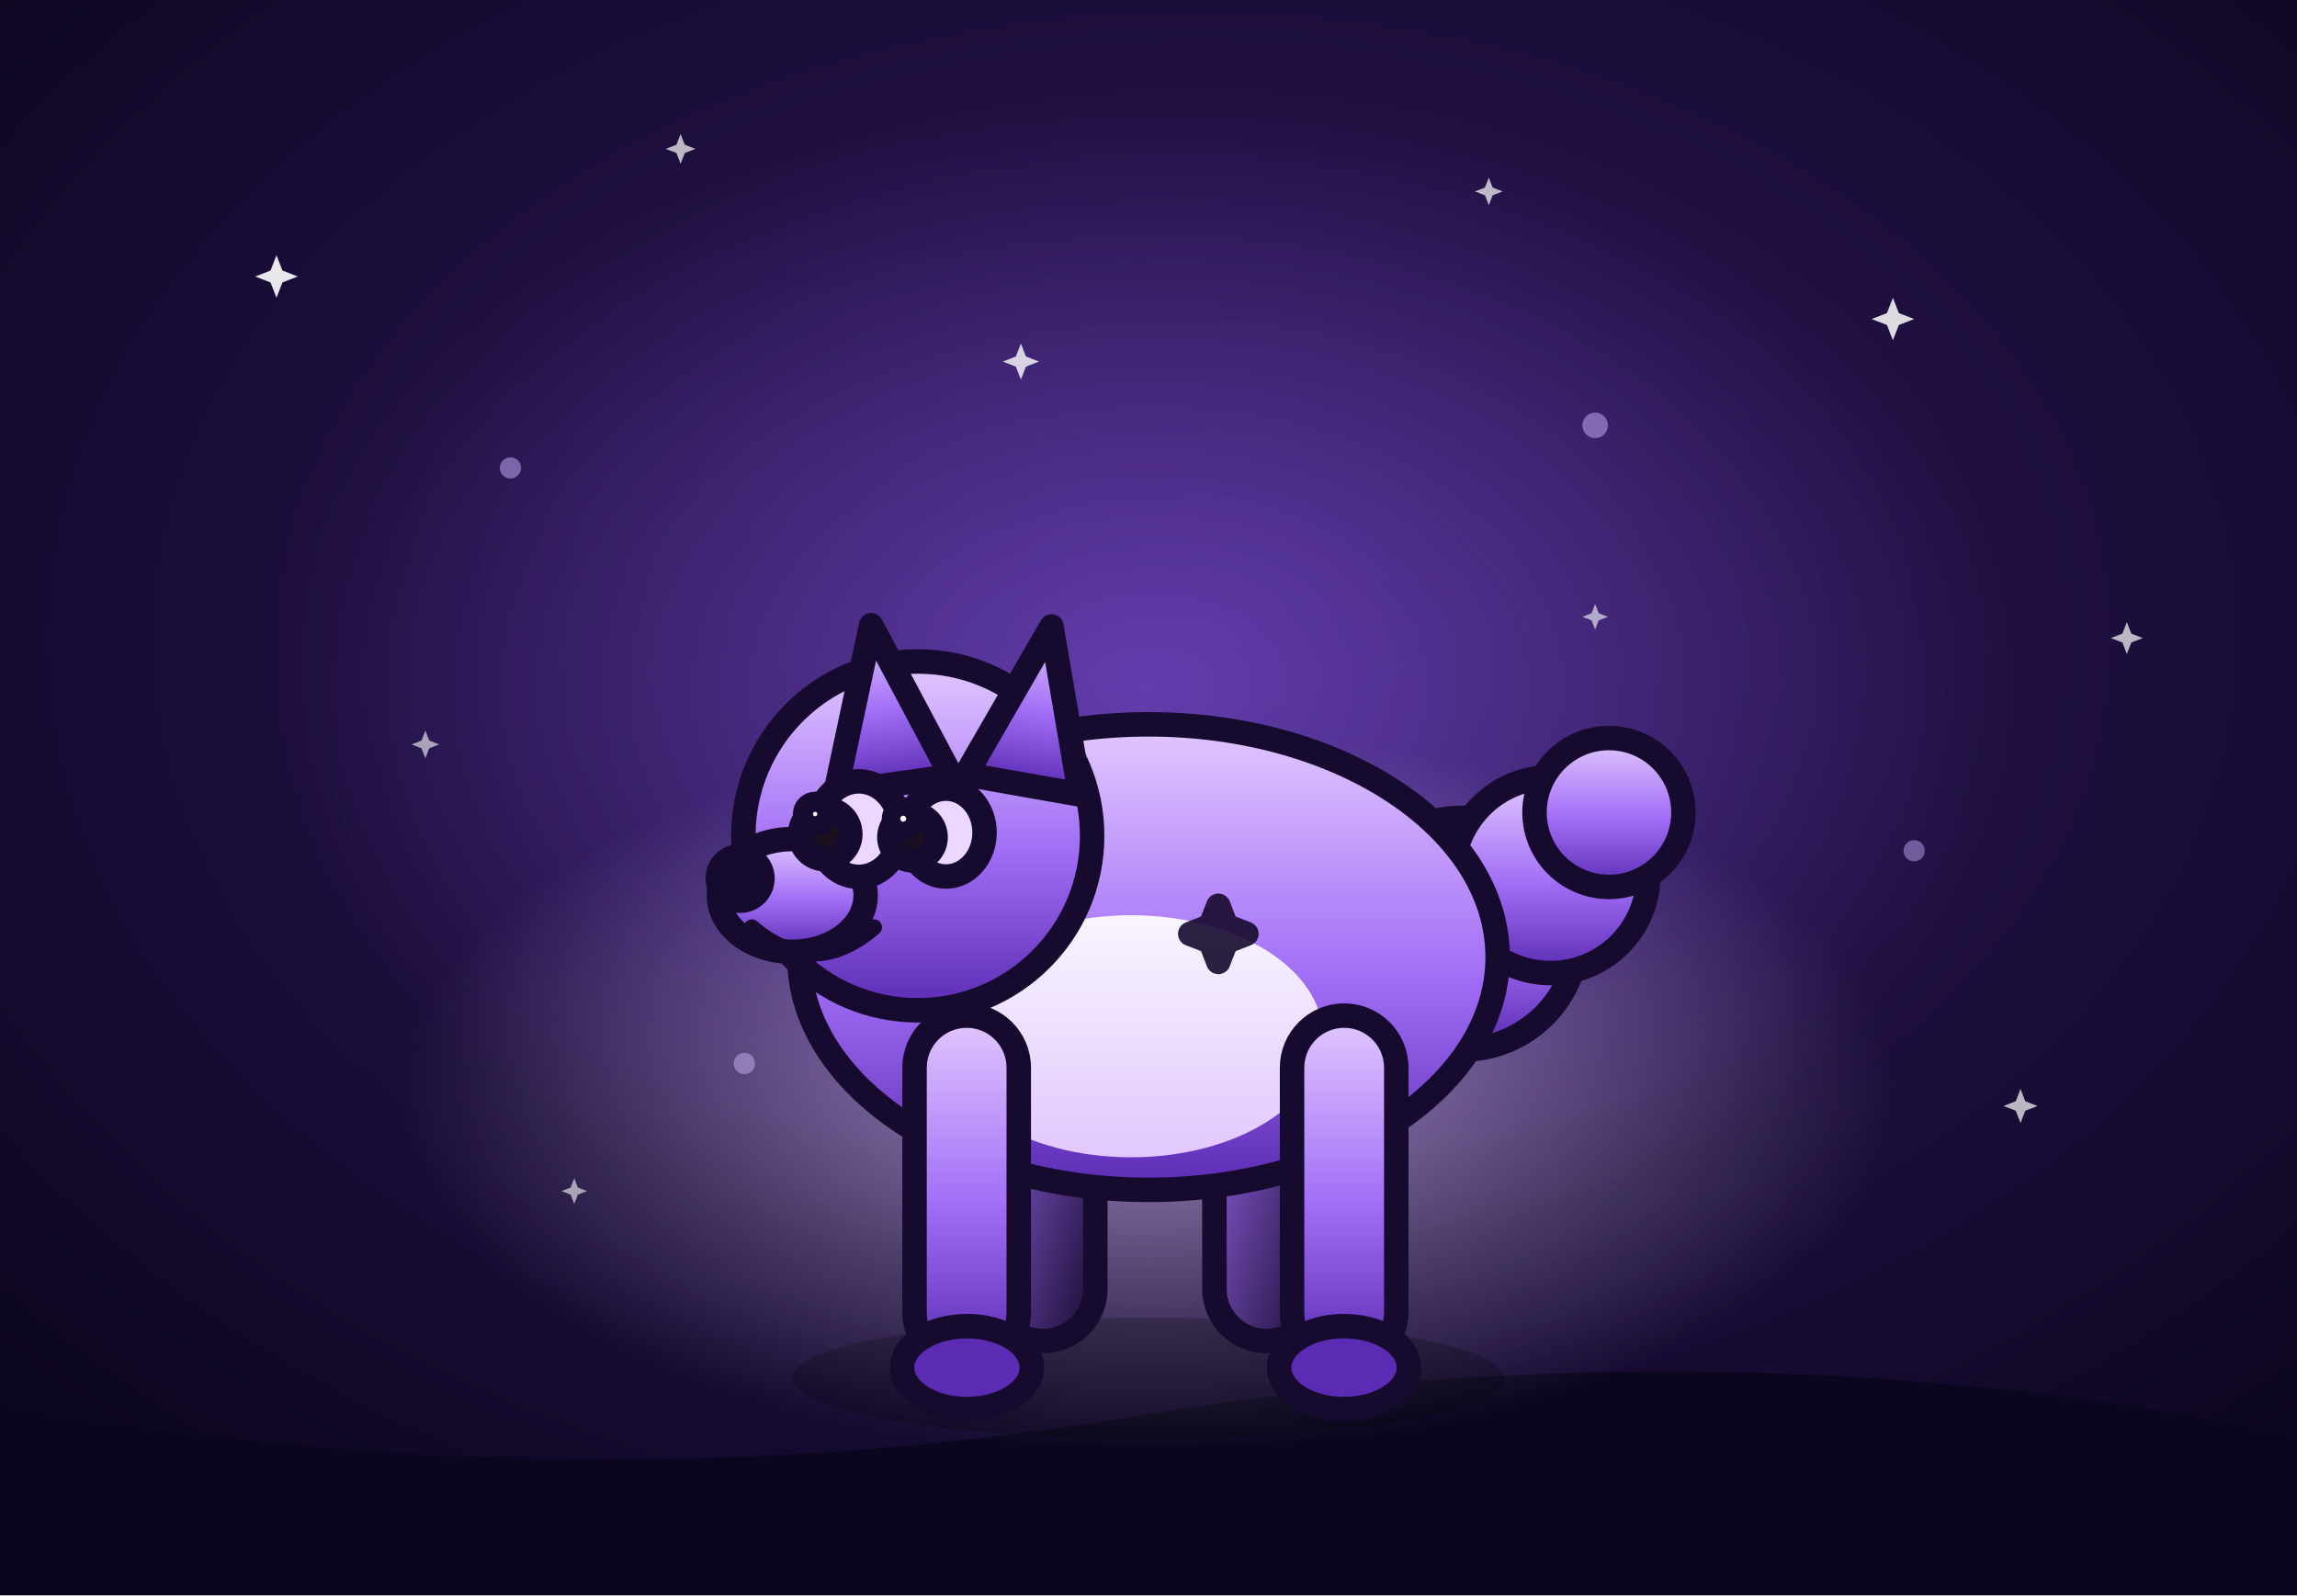
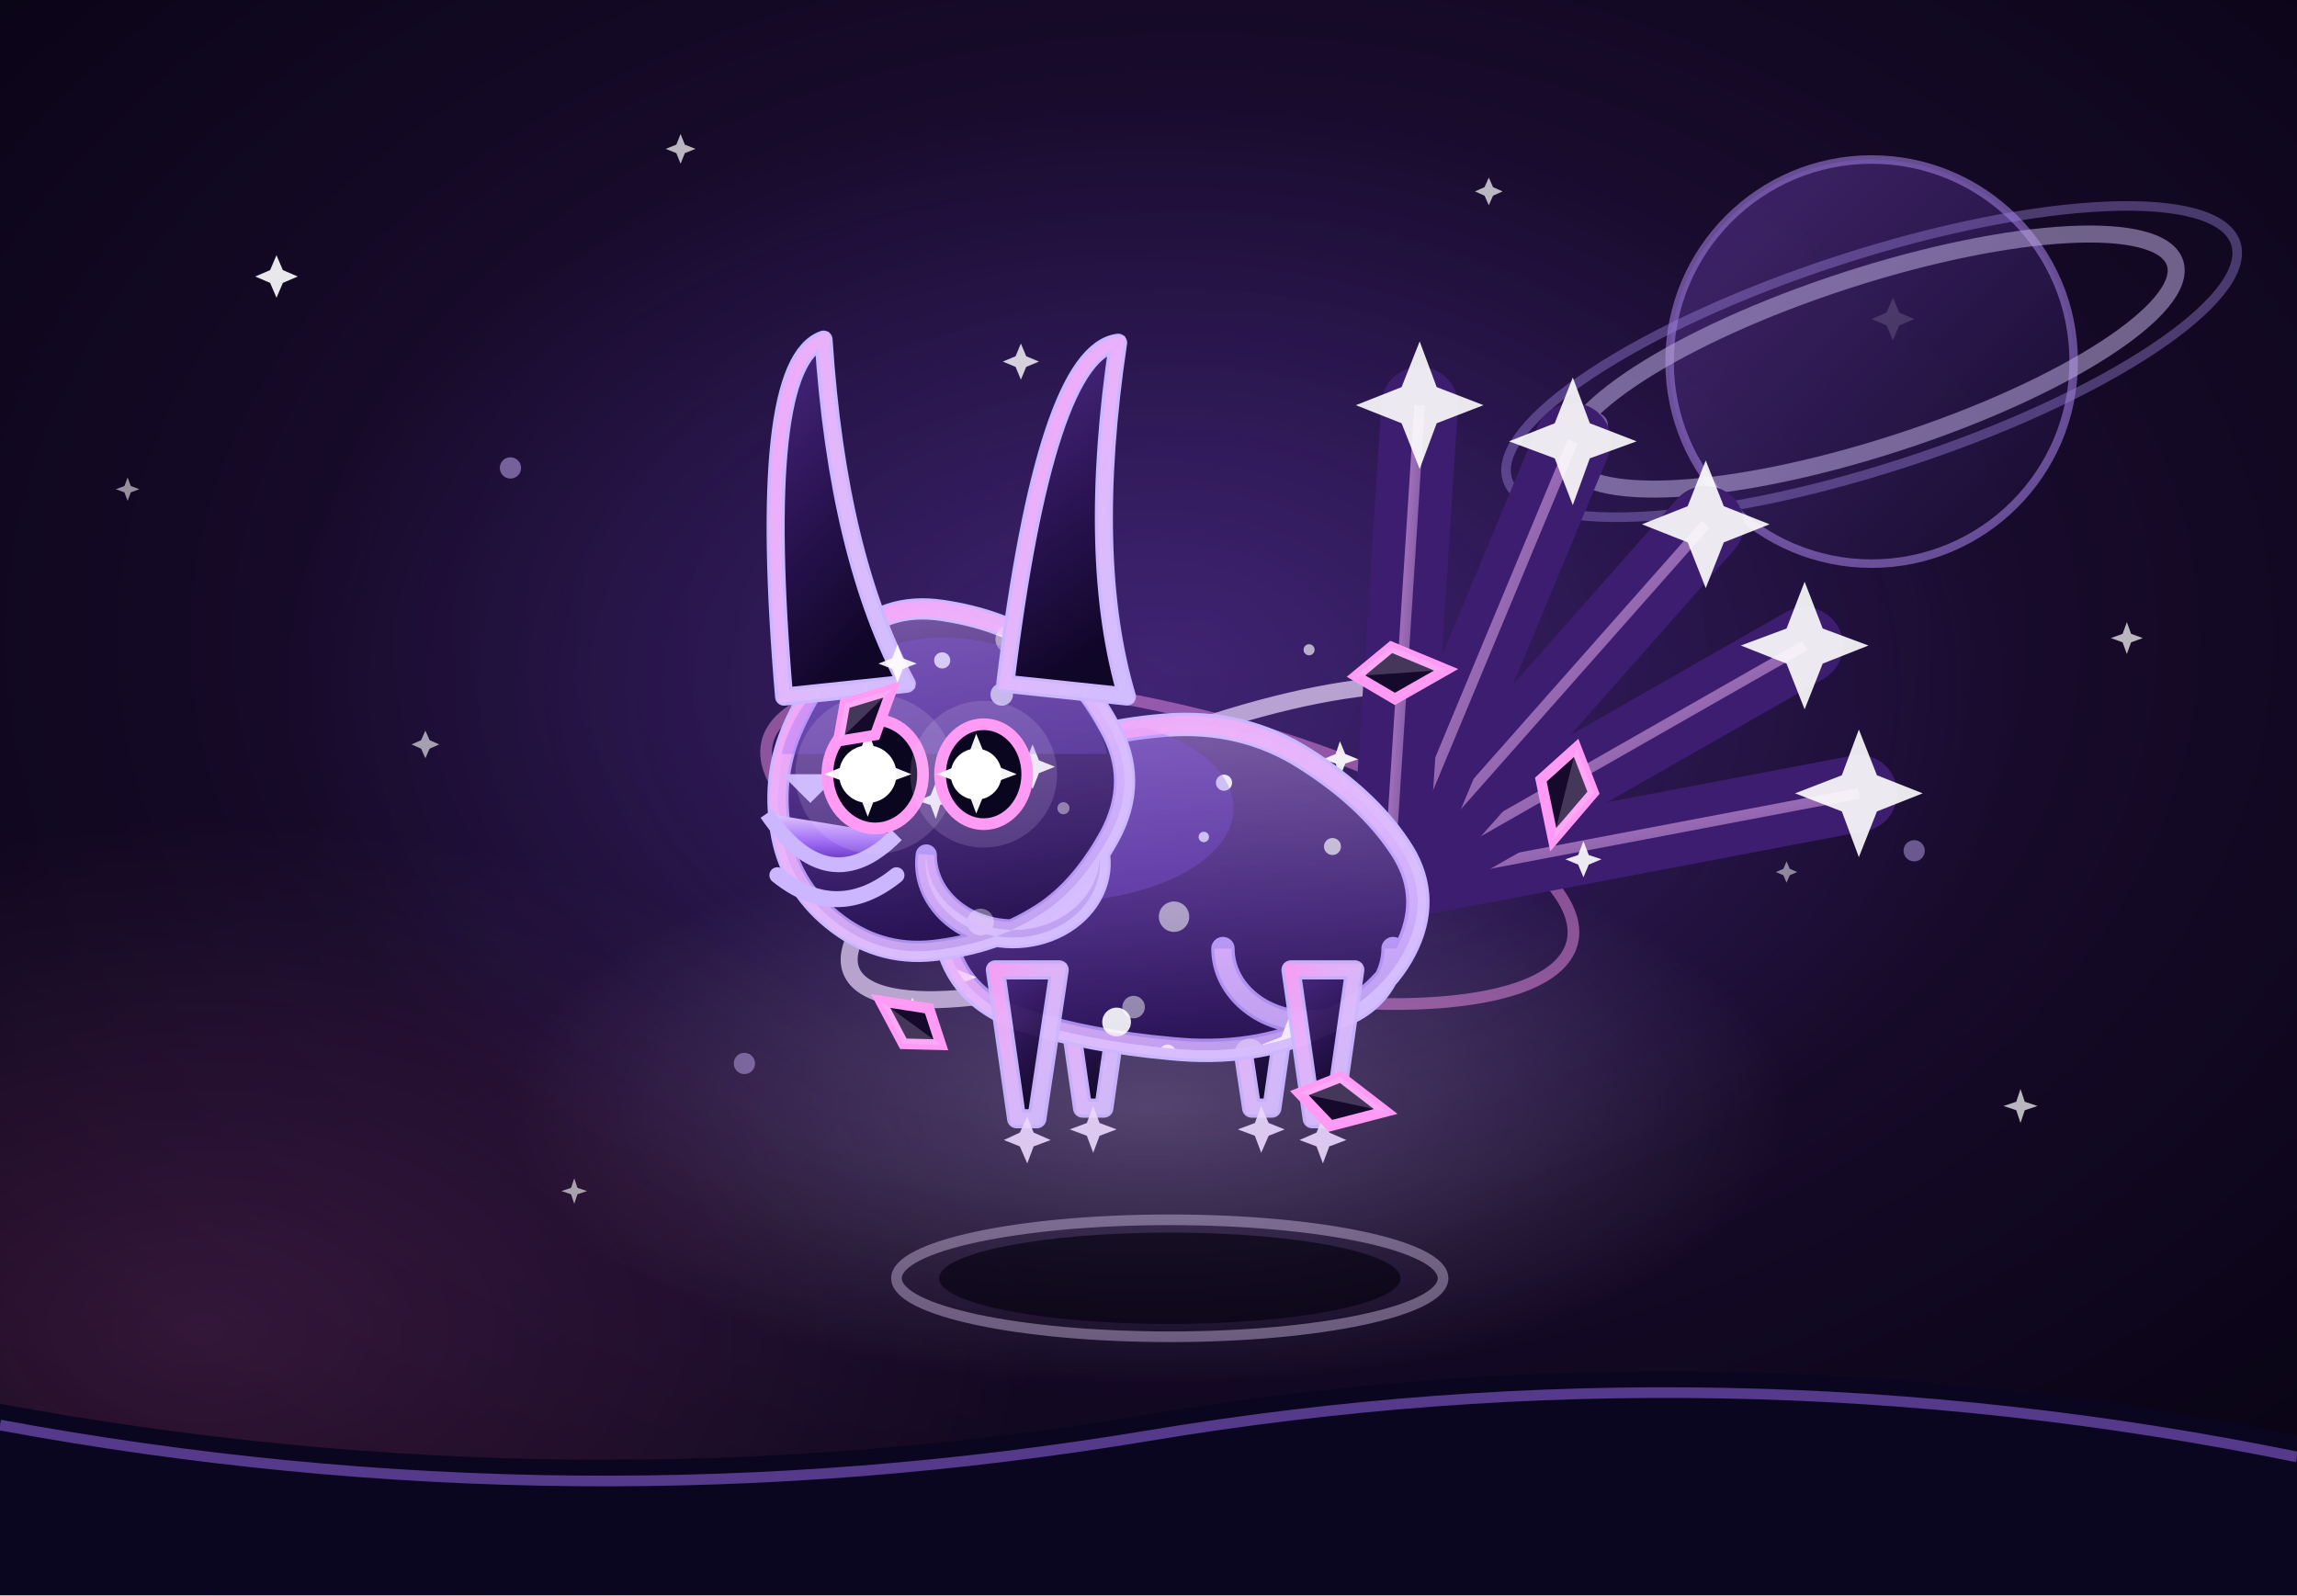
<svg xmlns="http://www.w3.org/2000/svg" viewBox="0 0 216 150">
  <defs>
    <linearGradient id="bodyS5_035" x1="0" y1="0" x2="0" y2="1">
      <stop offset="0%" stop-color="#e2c8ff" />
      <stop offset="55%" stop-color="#a06cf6" />
      <stop offset="100%" stop-color="#5b2bb3" />
    </linearGradient>
    <linearGradient id="body2S5_035" x1="0" y1="0" x2="1" y2="1">
      <stop offset="0%" stop-color="#a06cf6" />
      <stop offset="100%" stop-color="#160a2e" />
    </linearGradient>
    <linearGradient id="bellyS5_035" x1="0" y1="0" x2="0" y2="1">
      <stop offset="0%" stop-color="#ffffff" stop-opacity=".92" />
      <stop offset="100%" stop-color="#e2c8ff" />
    </linearGradient>
+     <linearGradient id="voidS5_035" x1="0" y1="0" x2="0.3" y2="1">
+       <stop offset="0%" stop-color="#4c2a86" />
+       <stop offset="55%" stop-color="#2a1352" />
+       <stop offset="100%" stop-color="#100628" />
+     </linearGradient>
+     <linearGradient id="metalS5_035" x1="0" y1="0" x2="0" y2="1">
+       <stop offset="0%" stop-color="#c9d2e6" />
+       <stop offset="45%" stop-color="#7d879f" />
+       <stop offset="100%" stop-color="#333a4d" />
+     </linearGradient>
+     <linearGradient id="woodS5_035" x1="0" y1="0" x2="1" y2="1">
+       <stop offset="0%" stop-color="#9a6d3a" />
+       <stop offset="100%" stop-color="#4a3016" />
+     </linearGradient>
    <radialGradient id="stageS5_035" cx="50%" cy="62%" r="55%">
      <stop offset="0%" stop-color="#ecd8ff" stop-opacity=".55" />
      <stop offset="70%" stop-color="#ecd8ff" stop-opacity="0" />
    </radialGradient>
    <radialGradient id="orbS5_035" cx="42%" cy="38%" r="65%">
      <stop offset="0%" stop-color="#ffffff" stop-opacity=".95" />
      <stop offset="45%" stop-color="#e2c8ff" />
      <stop offset="100%" stop-color="#5b2bb3" />
    </radialGradient>
+     <radialGradient id="haloS5_035" cx="50%" cy="50%" r="50%">
+       <stop offset="60%" stop-color="#ecd8ff" stop-opacity="0" />
+       <stop offset="100%" stop-color="#ecd8ff" stop-opacity=".5" />
+     </radialGradient>
+     <linearGradient id="rimS5_035" x1="0" y1="0" x2="1" y2="1">
+       <stop offset="0%" stop-color="#ff9bf5" />
+       <stop offset="100%" stop-color="#ecd8ff" stop-opacity=".2" />
+     </linearGradient>
+     <clipPath id="clS5_035_1">
+       <path d="M131.6,79.6 Q134.6,84.0 132.4,88.8 Q130.2,93.6 124.1,96.5 Q117.9,99.4 110.1,98.6 Q102.4,97.9 96.4,96.0 Q90.5,94.1 89.1,89.0 Q87.7,84.0 88.9,79.2 Q90.1,74.5 96.1,71.6 Q102.1,68.8 109.5,68.2 Q116.9,67.6 122.8,71.4 Q128.6,75.1 131.6,79.6 Z M115.0,89.2 a8.0,6.9 0 1 0 16.0,0 a5.8,5.0 0 1 1 -16.0,0 Z" />
+     </clipPath>
+     <clipPath id="clS5_035_2">
+       <path d="M104.3,68.3 Q107.2,73.4 104.3,78.7 Q101.4,83.9 97.5,86.2 Q93.6,88.6 88.4,89.3 Q83.1,90.1 78.8,86.9 Q74.5,83.7 73.5,78.6 Q72.5,73.4 74.4,68.8 Q76.4,64.1 79.8,60.3 Q83.2,56.6 88.6,57.4 Q94.0,58.2 97.8,60.7 Q101.5,63.2 104.3,68.3 Z M87.1,80.4 a8.2,7.0 0 1 0 16.3,0 a5.9,5.1 0 1 1 -16.3,0 Z" />
+     </clipPath>
  </defs>
  <defs>
    <radialGradient id="skyS5_035" cx="52%" cy="40%" r="80%">
-       <stop offset="0%" stop-color="#33195e" />
-       <stop offset="55%" stop-color="#1a0d38" />
-       <stop offset="100%" stop-color="#070316" />
+       <stop offset="0%" stop-color="#271248" />
+       <stop offset="55%" stop-color="#140925" />
+       <stop offset="100%" stop-color="#05020f" />
    </radialGradient>
    <radialGradient id="nebS5_035" cx="50%" cy="46%" r="42%">
-       <stop offset="0%" stop-color="#8a5cf0" stop-opacity=".55" />
-       <stop offset="100%" stop-color="#8a5cf0" stop-opacity="0" />
-     </radialGradient>
+       <stop offset="0%" stop-color="#7a4fdd" stop-opacity=".3" />
+       <stop offset="100%" stop-color="#7a4fdd" stop-opacity="0" />
+     </radialGradient>
+     <radialGradient id="neb2S5_035" cx="26%" cy="70%" r="46%">
+       <stop offset="0%" stop-color="#ff6fd8" stop-opacity=".16" />
+       <stop offset="100%" stop-color="#ff6fd8" stop-opacity="0" />
+     </radialGradient>
+     <linearGradient id="orb2S5_035" x1="0" y1="0" x2="1" y2="1">
+       <stop offset="0%" stop-color="#4a2b7a" />
+       <stop offset="100%" stop-color="#150a2c" />
+     </linearGradient>
  </defs>
  <rect x="0" y="0" width="216" height="150" fill="url(#skyS5_035)" />
  <ellipse cx="108" cy="70" rx="96" ry="66" fill="url(#nebS5_035)" />
-   <path d="M26,24 L26.56,25.44 L28,26 L26.56,26.56 L26,28 L25.44,26.56 L24,26 L25.44,25.44 Z" fill="#ffffff" opacity="0.9" />
-   <path d="M64,12.6 L64.392,13.608 L65.4,14 L64.392,14.392 L64,15.4 L63.608,14.392 L62.6,14 L63.608,13.608 Z" fill="#ffffff" opacity="0.7" />
-   <path d="M96,32.3 L96.476,33.524 L97.7,34 L96.476,34.476 L96,35.7 L95.524,34.476 L94.3,34 L95.524,33.524 Z" fill="#ffffff" opacity="0.8" />
-   <path d="M140,16.7 L140.364,17.636 L141.3,18 L140.364,18.364 L140,19.3 L139.636,18.364 L138.7,18 L139.636,17.636 Z" fill="#ffffff" opacity="0.7" />
-   <path d="M178,28 L178.56,29.44 L180,30 L178.56,30.56 L178,32 L177.44,30.56 L176,30 L177.44,29.44 Z" fill="#ffffff" opacity="0.85" />
-   <path d="M200,58.5 L200.42,59.58 L201.5,60 L200.42,60.42 L200,61.5 L199.58,60.42 L198.5,60 L199.58,59.58 Z" fill="#ffffff" opacity="0.7" />
-   <path d="M40,68.7 L40.364,69.636 L41.3,70 L40.364,70.364 L40,71.3 L39.636,70.364 L38.7,70 L39.636,69.636 Z" fill="#ffffff" opacity="0.6" />
-   <path d="M120,94.6 L120.392,95.608 L121.4,96 L120.392,96.392 L120,97.4 L119.608,96.392 L118.6,96 L119.608,95.608 Z" fill="#ffffff" opacity="0.6" />
-   <path d="M190,102.4 L190.448,103.552 L191.6,104 L190.448,104.448 L190,105.6 L189.552,104.448 L188.4,104 L189.552,103.552 Z" fill="#ffffff" opacity="0.7" />
-   <path d="M54,110.8 L54.336,111.664 L55.2,112 L54.336,112.336 L54,113.2 L53.664,112.336 L52.8,112 L53.664,111.664 Z" fill="#ffffff" opacity="0.6" />
-   <path d="M150,56.8 L150.336,57.664 L151.2,58 L150.336,58.336 L150,59.2 L149.664,58.336 L148.8,58 L149.664,57.664 Z" fill="#ffffff" opacity="0.6" />
-   <path d="M84,70.9 L84.308,71.692 L85.1,72 L84.308,72.308 L84,73.1 L83.692,72.308 L82.9,72 L83.692,71.692 Z" fill="#ffffff" opacity="0.6" />
+   <ellipse cx="60" cy="104" rx="86" ry="52" fill="url(#neb2S5_035)" />
+   <path d="M26.0,24.0 L26.6,25.4 L28.0,26.0 L26.6,26.6 L26.0,28.0 L25.4,26.6 L24.0,26.0 L25.4,25.4 Z" fill="#ffffff" opacity="0.9" />
+   <path d="M64.0,12.6 L64.4,13.6 L65.4,14.0 L64.4,14.4 L64.0,15.4 L63.6,14.4 L62.6,14.0 L63.6,13.6 Z" fill="#ffffff" opacity="0.7" />
+   <path d="M96.0,32.3 L96.5,33.5 L97.7,34.0 L96.5,34.5 L96.0,35.7 L95.5,34.5 L94.3,34.0 L95.5,33.5 Z" fill="#ffffff" opacity="0.8" />
+   <path d="M140.0,16.7 L140.4,17.6 L141.3,18.0 L140.4,18.4 L140.0,19.3 L139.6,18.4 L138.7,18.0 L139.6,17.6 Z" fill="#ffffff" opacity="0.7" />
+   <path d="M178.0,28.0 L178.6,29.4 L180.0,30.0 L178.6,30.6 L178.0,32.0 L177.4,30.6 L176.0,30.0 L177.4,29.4 Z" fill="#ffffff" opacity="0.85" />
+   <path d="M200.0,58.5 L200.4,59.6 L201.5,60.0 L200.4,60.4 L200.0,61.5 L199.6,60.4 L198.5,60.0 L199.6,59.6 Z" fill="#ffffff" opacity="0.7" />
+   <path d="M40.0,68.7 L40.4,69.6 L41.3,70.0 L40.4,70.4 L40.0,71.3 L39.6,70.4 L38.7,70.0 L39.6,69.6 Z" fill="#ffffff" opacity="0.6" />
+   <path d="M120.0,94.6 L120.4,95.6 L121.4,96.0 L120.4,96.4 L120.0,97.4 L119.6,96.4 L118.6,96.0 L119.6,95.6 Z" fill="#ffffff" opacity="0.6" />
+   <path d="M190.0,102.4 L190.4,103.6 L191.6,104.0 L190.4,104.4 L190.0,105.6 L189.6,104.4 L188.4,104.0 L189.6,103.6 Z" fill="#ffffff" opacity="0.7" />
+   <path d="M54.0,110.8 L54.3,111.7 L55.2,112.0 L54.3,112.3 L54.0,113.2 L53.7,112.3 L52.8,112.0 L53.7,111.7 Z" fill="#ffffff" opacity="0.6" />
+   <path d="M150.0,56.8 L150.3,57.7 L151.2,58.0 L150.3,58.3 L150.0,59.2 L149.7,58.3 L148.8,58.0 L149.7,57.7 Z" fill="#ffffff" opacity="0.6" />
+   <path d="M84.0,70.9 L84.3,71.7 L85.1,72.0 L84.3,72.3 L84.0,73.1 L83.7,72.3 L82.9,72.0 L83.7,71.7 Z" fill="#ffffff" opacity="0.6" />
+   <path d="M12.0,44.9 L12.3,45.7 L13.1,46.0 L12.3,46.3 L12.0,47.1 L11.7,46.3 L10.9,46.0 L11.7,45.7 Z" fill="#ffffff" opacity="0.55" />
+   <path d="M168.0,81.0 L168.3,81.7 L169.0,82.0 L168.3,82.3 L168.0,83.0 L167.7,82.3 L167.0,82.0 L167.7,81.7 Z" fill="#ffffff" opacity="0.5" />
+   <g opacity=".85">
+     <circle cx="176" cy="34" r="19" fill="url(#orb2S5_035)" />
+     <circle cx="176" cy="34" r="19" fill="none" stroke="#9c7bdc" stroke-width="0.8" opacity=".7" />
+     <ellipse cx="176" cy="34" rx="30" ry="8" fill="none" stroke="#d9c6ff" stroke-width="1.6" opacity=".55" transform="rotate(-18 176 34)" />
+     <ellipse cx="176" cy="34" rx="36" ry="10" fill="none" stroke="#b79bff" stroke-width="0.9" opacity=".4" transform="rotate(-18 176 34)" />
+   </g>
  <circle cx="48" cy="44" r="1" fill="#cdb3ff" opacity="0.5" />
  <circle cx="150" cy="40" r="1.2" fill="#cdb3ff" opacity="0.5" />
  <circle cx="180" cy="80" r="1" fill="#cdb3ff" opacity="0.45" />
  <circle cx="70" cy="100" r="1" fill="#cdb3ff" opacity="0.45" />
  <path d="M0,150 L0,132 Q54,142 108,133 T216,135 L216,150 Z" fill="#0b0620" />
-   <ellipse cx="108" cy="92" rx="92" ry="44" fill="url(#stageS5_035)" />
-   <ellipse cx="108" cy="129.6" rx="33.5" ry="5.7" fill="#000" opacity=".22" />
-   <g stroke="#160a2e" stroke-width="2.3" stroke-linejoin="round" stroke-linecap="round">
-     <rect x="93.2" y="94.4" width="9.8" height="31.7" rx="4.9" fill="url(#body2S5_035)" />
-     <rect x="114.2" y="94.4" width="9.8" height="31.7" rx="4.9" fill="url(#body2S5_035)" />
-     <circle cx="137.5" cy="87.8" r="10.9" fill="url(#bodyS5_035)" />
-     <circle cx="145.8" cy="82.3" r="9.2" fill="url(#bodyS5_035)" />
-     <circle cx="151.3" cy="76.4" r="7.0" fill="url(#bodyS5_035)" />
-     <ellipse cx="108" cy="90" rx="32.832" ry="21.888" fill="url(#bodyS5_035)" />
-     <ellipse cx="106.358" cy="97.442" rx="18.058" ry="11.382" fill="url(#bellyS5_035)" stroke="none" />
-     <path d="M114.566,85.171 L115.306,87.072 L117.206,87.811 L115.306,88.55 L114.566,90.451 L113.827,88.55 L111.926,87.811 L113.827,87.072 Z" fill="#ecd8ff" opacity="0.9" />
-     <rect x="86.0" y="95.5" width="9.8" height="32.8" rx="4.9" fill="url(#bodyS5_035)" />
-     <ellipse cx="90.927" cy="128.6" rx="6.1" ry="3.9" fill="#5b2bb3" />
-     <rect x="121.5" y="95.5" width="9.8" height="32.8" rx="4.9" fill="url(#bodyS5_035)" />
-     <ellipse cx="126.386" cy="128.6" rx="6.1" ry="3.9" fill="#5b2bb3" />
-     <circle cx="86.3" cy="78.6" r="16.4" fill="url(#bodyS5_035)" />
-     <path d="M79.2,73.7 L84.7,58.6 L90.2,73.7 Z" fill="url(#bodyS5_035)" transform="rotate(-8 84.68928 78.61824)" />
-     <path d="M89.9,73.7 L95.4,58.6 L100.8,73.7 Z" fill="url(#bodyS5_035)" transform="rotate(10 95.35968 78.61824)" />
-     <ellipse cx="74.5" cy="84.2" rx="6.9" ry="5.3" fill="url(#bodyS5_035)" />
-     <circle cx="69.6" cy="82.6" r="2.1" fill="#160a2e" />
-     <ellipse cx="80.749" cy="77.962" rx="3.94" ry="4.491" fill="#ecd8ff" />
-     <circle cx="77.598" cy="78.434" r="2.364" fill="#1a1020" />
-     <circle cx="76.652" cy="76.543" r="0.946" fill="#fff" />
-     <ellipse cx="88.957" cy="78.29" rx="3.625" ry="4.132" fill="#ecd8ff" />
-     <circle cx="85.806" cy="78.725" r="2.175" fill="#1a1020" />
-     <circle cx="84.936" cy="76.985" r="0.87" fill="#fff" />
-     <path d="M70.7,87.2 q5.746,4.925 11.491,0" fill="none" stroke="#160a2e" stroke-width="1.5" />
-   </g>
+   <path d="M0,134 Q54,144 108,135 T216,137" fill="none" stroke="#a06cf6" stroke-width="1" opacity=".5" />
+   <ellipse cx="108" cy="96" rx="78" ry="34" fill="url(#stageS5_035)" opacity=".45" />
+   <ellipse cx="110.0" cy="120.2" rx="21.7" ry="4.3" fill="#05020f" opacity=".65" />
+   <ellipse cx="110.0" cy="120.2" rx="25.7" ry="5.5" fill="none" stroke="#ecd8ff" stroke-width="1" opacity=".38" />
+   <ellipse cx="110.0" cy="79.2" rx="32.3" ry="9.2" fill="none" stroke="#ecd8ff" stroke-width="1.6" opacity="0.70" transform="rotate(-22 110.0 79.2)" />
+   <ellipse cx="110.0" cy="79.2" rx="39.0" ry="12.3" fill="none" stroke="#ff9bf5" stroke-width="1.1" opacity="0.45" transform="rotate(14 110.0 79.2)" />
+   <circle cx="92.4" cy="76.3" r="1.20" fill="#ffffff" opacity="0.77" />
+   <circle cx="123.1" cy="61.1" r="0.52" fill="#ffffff" opacity="0.64" />
+   <circle cx="103.6" cy="100.2" r="0.48" fill="#ffffff" opacity="0.61" />
+   <circle cx="101.3" cy="57.0" r="0.59" fill="#ffffff" opacity="0.82" />
+   <circle cx="116.0" cy="95.0" r="0.83" fill="#ffffff" opacity="0.93" />
+   <circle cx="104.1" cy="96.7" r="1.31" fill="#ffffff" opacity="0.47" />
+   <circle cx="96.5" cy="57.4" r="0.46" fill="#ffffff" opacity="0.84" />
+   <circle cx="93.7" cy="77.3" r="0.67" fill="#ffffff" opacity="0.79" />
+   <path d="M126.0,69.7 L126.5,70.9 L127.7,71.4 L126.5,71.8 L126.0,73.1 L125.6,71.8 L124.4,71.4 L125.6,70.9 Z" fill="#ffffff" opacity="0.9" />
+   <path d="M113.0,71.8 L113.7,73.4 L115.3,74.1 L113.7,74.7 L113.0,76.3 L112.4,74.7 L110.8,74.1 L112.4,73.4 Z" fill="#ffffff" opacity="0.9" />
+   <path d="M85.8,93.8 L86.3,95.1 L87.5,95.6 L86.3,96.1 L85.8,97.4 L85.3,96.1 L84.0,95.6 L85.3,95.1 Z" fill="#ffffff" opacity="0.9" />
+   <path d="M130.6,83.0 L174.8,74.6" stroke="#3d1d70" stroke-width="7.2" stroke-linecap="round" />
+   <path d="M130.6,83.0 L174.8,74.6" stroke="url(#rimS5_035)" stroke-width="1" opacity=".8" />
+   <path d="M174.8,68.6 L176.5,72.9 L180.8,74.6 L176.5,76.3 L174.8,80.6 L173.2,76.3 L168.8,74.6 L173.2,72.9 Z" fill="#ffffff" opacity="0.9" />
+   <path d="M130.6,83.0 L169.7,60.7" stroke="#3d1d70" stroke-width="7.2" stroke-linecap="round" />
+   <path d="M130.6,83.0 L169.7,60.7" stroke="url(#rimS5_035)" stroke-width="1" opacity=".8" />
+   <path d="M169.7,54.7 L171.4,59.1 L175.7,60.7 L171.4,62.4 L169.7,66.7 L168.0,62.4 L163.7,60.7 L168.0,59.1 Z" fill="#ffffff" opacity="0.9" />
+   <path d="M130.6,83.0 L160.4,49.3" stroke="#3d1d70" stroke-width="7.2" stroke-linecap="round" />
+   <path d="M130.6,83.0 L160.4,49.3" stroke="url(#rimS5_035)" stroke-width="1" opacity=".8" />
+   <path d="M160.4,43.3 L162.1,47.6 L166.4,49.3 L162.1,51.0 L160.4,55.3 L158.7,51.0 L154.4,49.3 L158.7,47.6 Z" fill="#ffffff" opacity="0.9" />
+   <path d="M130.6,83.0 L147.9,41.5" stroke="#3d1d70" stroke-width="7.2" stroke-linecap="round" />
+   <path d="M130.6,83.0 L147.9,41.5" stroke="url(#rimS5_035)" stroke-width="1" opacity=".8" />
+   <path d="M147.9,35.5 L149.5,39.8 L153.9,41.5 L149.5,43.1 L147.9,47.5 L146.2,43.1 L141.9,41.5 L146.2,39.8 Z" fill="#ffffff" opacity="0.9" />
+   <path d="M130.6,83.0 L133.5,38.1" stroke="#3d1d70" stroke-width="7.2" stroke-linecap="round" />
+   <path d="M130.6,83.0 L133.5,38.1" stroke="url(#rimS5_035)" stroke-width="1" opacity=".8" />
+   <path d="M133.5,32.1 L135.1,36.4 L139.5,38.1 L135.1,39.8 L133.5,44.1 L131.8,39.8 L127.5,38.1 L131.8,36.4 Z" fill="#ffffff" opacity="0.9" />
+   <path d="M99.8,90.3 L105.8,90.3 L103.8,104.2 L101.8,104.2 Z" fill="url(#voidS5_035)" stroke="#cbb6ff" stroke-width="1.8" stroke-linejoin="round" opacity=".95" />
+   <path d="M99.8,90.3 L105.8,90.3 L103.8,104.2 L101.8,104.2 Z" fill="none" stroke="url(#rimS5_035)" stroke-width="1.2" opacity=".8" />
+   <path d="M102.8,104.0 L103.4,105.6 L105.0,106.2 L103.4,106.8 L102.8,108.4 L102.2,106.8 L100.6,106.2 L102.2,105.6 Z" fill="#ecd8ff" opacity="0.9" />
+   <path d="M115.6,90.3 L121.6,90.3 L119.6,104.2 L117.7,104.2 Z" fill="url(#voidS5_035)" stroke="#cbb6ff" stroke-width="1.8" stroke-linejoin="round" opacity=".95" />
+   <path d="M115.6,90.3 L121.6,90.3 L119.6,104.2 L117.7,104.2 Z" fill="none" stroke="url(#rimS5_035)" stroke-width="1.2" opacity=".8" />
+   <path d="M118.6,104.0 L119.3,105.6 L120.8,106.2 L119.3,106.8 L118.6,108.4 L118.0,106.8 L116.4,106.2 L118.0,105.6 Z" fill="#ecd8ff" opacity="0.9" />
+   <path d="M131.6,79.6 Q134.6,84.0 132.4,88.8 Q130.2,93.6 124.1,96.5 Q117.9,99.4 110.1,98.6 Q102.4,97.9 96.4,96.0 Q90.5,94.1 89.1,89.0 Q87.7,84.0 88.9,79.2 Q90.1,74.5 96.1,71.6 Q102.1,68.8 109.5,68.2 Q116.9,67.6 122.8,71.4 Q128.6,75.1 131.6,79.6 Z M115.0,89.2 a8.0,6.9 0 1 0 16.0,0 a5.8,5.0 0 1 1 -16.0,0 Z" fill="url(#voidS5_035)" stroke="#cbb6ff" stroke-width="2.2" stroke-linejoin="round" />
+   <g clip-path="url(#clS5_035_1)">
+     <path d="M131.6,79.6 Q134.6,84.0 132.4,88.8 Q130.2,93.6 124.1,96.5 Q117.9,99.4 110.1,98.6 Q102.4,97.9 96.4,96.0 Q90.5,94.1 89.1,89.0 Q87.7,84.0 88.9,79.2 Q90.1,74.5 96.1,71.6 Q102.1,68.8 109.5,68.2 Q116.9,67.6 122.8,71.4 Q128.6,75.1 131.6,79.6 Z M115.0,89.2 a8.0,6.9 0 1 0 16.0,0 a5.8,5.0 0 1 1 -16.0,0 Z" fill="url(#bodyS5_035)" opacity=".34" />
+     <circle cx="89.6" cy="75.5" r="1.15" fill="#ffffff" opacity="0.38" />
+     <circle cx="100.6" cy="86.5" r="0.37" fill="#ffffff" opacity="0.49" />
+     <circle cx="93.1" cy="75.9" r="0.36" fill="#ffffff" opacity="0.84" />
+     <circle cx="101.0" cy="79.1" r="1.28" fill="#ffffff" opacity="0.52" />
+     <circle cx="125.3" cy="79.6" r="0.80" fill="#ffffff" opacity="0.66" />
+     <circle cx="106.6" cy="94.7" r="1.06" fill="#ffffff" opacity="0.48" />
+     <circle cx="115.1" cy="73.6" r="0.76" fill="#ffffff" opacity="0.88" />
+     <circle cx="113.2" cy="78.7" r="0.49" fill="#ffffff" opacity="0.88" />
+     <circle cx="110.4" cy="86.2" r="1.43" fill="#ffffff" opacity="0.54" />
+     <circle cx="117.5" cy="99.1" r="1.42" fill="#ffffff" opacity="0.37" />
+     <circle cx="93.8" cy="69.4" r="0.73" fill="#ffffff" opacity="0.87" />
+     <circle cx="109.8" cy="99.0" r="0.78" fill="#ffffff" opacity="0.87" />
+     <circle cx="105.0" cy="96.1" r="1.35" fill="#ffffff" opacity="0.89" />
+     <circle cx="133.4" cy="91.9" r="1.20" fill="#ffffff" opacity="0.88" />
+     <circle cx="93.1" cy="74.6" r="0.89" fill="#ffffff" opacity="0.81" />
+     <path d="M121.2,95.7 L122.0,97.5 L123.8,98.2 L122.0,98.9 L121.2,100.8 L120.5,98.9 L118.7,98.2 L120.5,97.5 Z" fill="#ffffff" opacity="0.9" />
+     <path d="M89.1,89.2 L89.8,91.1 L91.8,91.9 L89.8,92.7 L89.1,94.6 L88.3,92.7 L86.3,91.9 L88.3,91.1 Z" fill="#ffffff" opacity="0.9" />
+     <path d="M102.0,82.7 L102.5,83.9 L103.7,84.3 L102.5,84.8 L102.0,86.0 L101.6,84.8 L100.4,84.3 L101.6,83.9 Z" fill="#ffffff" opacity="0.9" />
+     <ellipse cx="99.2" cy="76.0" rx="16.8" ry="8.8" fill="#8a5cf0" opacity=".3" />
+   </g>
+   <path d="M131.6,79.6 Q134.6,84.0 132.4,88.8 Q130.2,93.6 124.1,96.5 Q117.9,99.4 110.1,98.6 Q102.4,97.9 96.4,96.0 Q90.5,94.1 89.1,89.0 Q87.7,84.0 88.9,79.2 Q90.1,74.5 96.1,71.6 Q102.1,68.8 109.5,68.2 Q116.9,67.6 122.8,71.4 Q128.6,75.1 131.6,79.6 Z M115.0,89.2 a8.0,6.9 0 1 0 16.0,0 a5.8,5.0 0 1 1 -16.0,0 Z" fill="none" stroke="url(#rimS5_035)" stroke-width="1.6" opacity=".9" />
+   <path d="M93.6,91.2 L99.6,91.2 L97.5,105.2 L95.6,105.2 Z" fill="url(#voidS5_035)" stroke="#cbb6ff" stroke-width="1.8" stroke-linejoin="round" opacity=".95" />
+   <path d="M93.6,91.2 L99.6,91.2 L97.5,105.2 L95.6,105.2 Z" fill="none" stroke="url(#rimS5_035)" stroke-width="1.2" opacity=".8" />
+   <path d="M96.6,105.0 L97.2,106.5 L98.8,107.2 L97.2,107.8 L96.6,109.4 L95.9,107.8 L94.4,107.2 L95.9,106.5 Z" fill="#ecd8ff" opacity="0.9" />
+   <path d="M121.4,91.2 L127.4,91.2 L125.4,105.2 L123.4,105.2 Z" fill="url(#voidS5_035)" stroke="#cbb6ff" stroke-width="1.8" stroke-linejoin="round" opacity=".95" />
+   <path d="M121.4,91.2 L127.4,91.2 L125.4,105.2 L123.4,105.2 Z" fill="none" stroke="url(#rimS5_035)" stroke-width="1.2" opacity=".8" />
+   <path d="M124.4,105.0 L125.0,106.5 L126.6,107.2 L125.0,107.8 L124.4,109.4 L123.8,107.8 L122.2,107.2 L123.8,106.5 Z" fill="#ecd8ff" opacity="0.9" />
+   <path d="M104.3,68.3 Q107.2,73.4 104.3,78.7 Q101.4,83.9 97.5,86.2 Q93.6,88.6 88.4,89.3 Q83.1,90.1 78.8,86.9 Q74.5,83.7 73.5,78.6 Q72.5,73.4 74.4,68.8 Q76.4,64.1 79.8,60.3 Q83.2,56.6 88.6,57.4 Q94.0,58.2 97.8,60.7 Q101.5,63.2 104.3,68.3 Z M87.1,80.4 a8.2,7.0 0 1 0 16.3,0 a5.9,5.1 0 1 1 -16.3,0 Z" fill="url(#voidS5_035)" stroke="#cbb6ff" stroke-width="2.0" stroke-linejoin="round" />
+   <g clip-path="url(#clS5_035_2)">
+     <path d="M104.3,68.3 Q107.2,73.4 104.3,78.7 Q101.4,83.9 97.5,86.2 Q93.6,88.6 88.4,89.3 Q83.1,90.1 78.8,86.9 Q74.5,83.7 73.5,78.6 Q72.5,73.4 74.4,68.8 Q76.4,64.1 79.8,60.3 Q83.2,56.6 88.6,57.4 Q94.0,58.2 97.8,60.7 Q101.5,63.2 104.3,68.3 Z M87.1,80.4 a8.2,7.0 0 1 0 16.3,0 a5.9,5.1 0 1 1 -16.3,0 Z" fill="url(#bodyS5_035)" opacity=".3" />
+     <circle cx="83.9" cy="63.2" r="1.44" fill="#ffffff" opacity="0.72" />
+     <circle cx="88.6" cy="62.1" r="0.76" fill="#ffffff" opacity="0.94" />
+     <circle cx="95.0" cy="60.1" r="1.39" fill="#ffffff" opacity="0.48" />
+     <circle cx="100.0" cy="76.0" r="0.57" fill="#ffffff" opacity="0.42" />
+     <circle cx="83.9" cy="75.7" r="0.38" fill="#ffffff" opacity="0.48" />
+     <circle cx="96.5" cy="58.3" r="1.48" fill="#ffffff" opacity="0.95" />
+     <circle cx="92.2" cy="86.7" r="1.26" fill="#ffffff" opacity="0.38" />
+     <circle cx="94.2" cy="65.3" r="1.06" fill="#ffffff" opacity="0.80" />
+     <path d="M97.1,70.0 L97.7,71.5 L99.2,72.1 L97.7,72.7 L97.1,74.2 L96.5,72.7 L95.0,72.1 L96.5,71.5 Z" fill="#ffffff" opacity="0.9" />
+     <path d="M82.3,66.4 L82.8,67.7 L84.1,68.2 L82.8,68.7 L82.3,70.0 L81.8,68.7 L80.5,68.2 L81.8,67.7 Z" fill="#ffffff" opacity="0.9" />
+     <path d="M88.0,73.6 L88.4,74.8 L89.7,75.3 L88.4,75.7 L88.0,77.0 L87.5,75.7 L86.3,75.3 L87.5,74.8 Z" fill="#ffffff" opacity="0.9" />
+   </g>
+   <path d="M104.3,68.3 Q107.2,73.4 104.3,78.7 Q101.4,83.9 97.5,86.2 Q93.6,88.6 88.4,89.3 Q83.1,90.1 78.8,86.9 Q74.5,83.7 73.5,78.6 Q72.5,73.4 74.4,68.8 Q76.4,64.1 79.8,60.3 Q83.2,56.6 88.6,57.4 Q94.0,58.2 97.8,60.7 Q101.5,63.2 104.3,68.3 Z M87.1,80.4 a8.2,7.0 0 1 0 16.3,0 a5.9,5.1 0 1 1 -16.3,0 Z" fill="none" stroke="url(#rimS5_035)" stroke-width="1.5" opacity=".9" />
+   <path d="M73.5,70.9 a15.6,13.6 0 0 1 30.6,0 Z" fill="#8a5cf0" opacity=".28" />
+   <path d="M72.1,76.5 q5.8,8.5 12.2,2.0" fill="url(#bodyS5_035)" stroke="#cbb6ff" stroke-width="1.4" />
+   <path d="M76.2,75.5 l-2.7,-2.7 l5.4,0 Z" fill="#cbb6ff" />
+   <g transform="rotate(-6 79.5 64.9)">
+     <path d="M73.7,64.9 Q74.3,33.5 80.9,31.9 Q80.1,52.4 85.3,64.9 Z" fill="url(#voidS5_035)" stroke="#cbb6ff" stroke-width="1.7" stroke-linejoin="round" />
+     <path d="M73.7,64.9 Q74.3,33.5 80.9,31.9 Q80.1,52.4 85.3,64.9 Z" fill="none" stroke="url(#rimS5_035)" stroke-width="1.1" opacity=".85" />
+   </g>
+   <g transform="rotate(6 100.3 64.9)">
+     <path d="M94.5,64.9 Q95.0,33.5 101.7,31.9 Q100.8,52.4 106.0,64.9 Z" fill="url(#voidS5_035)" stroke="#cbb6ff" stroke-width="1.7" stroke-linejoin="round" />
+     <path d="M94.5,64.9 Q95.0,33.5 101.7,31.9 Q100.8,52.4 106.0,64.9 Z" fill="none" stroke="url(#rimS5_035)" stroke-width="1.1" opacity=".85" />
+   </g>
+   <circle cx="82.3" cy="72.8" r="7.5" fill="#ecd8ff" opacity=".16" />
+   <ellipse cx="82.3" cy="72.8" rx="4.5" ry="5.1" fill="#0b0620" stroke="#ff9bf5" stroke-width="1.1" />
+   <circle cx="81.6" cy="72.8" r="2.7" fill="#ffffff" />
+   <path d="M81.6,68.7 L82.7,71.6 L85.7,72.8 L82.7,73.9 L81.6,76.8 L80.5,73.9 L77.5,72.8 L80.5,71.6 Z" fill="#ffffff" opacity="0.95" />
+   <circle cx="92.5" cy="72.8" r="6.9" fill="#ecd8ff" opacity=".16" />
+   <ellipse cx="92.5" cy="72.8" rx="4.1" ry="4.7" fill="#0b0620" stroke="#ff9bf5" stroke-width="1.1" />
+   <circle cx="91.8" cy="72.8" r="2.4" fill="#ffffff" />
+   <path d="M91.8,69.0 L92.9,71.7 L95.6,72.8 L92.9,73.8 L91.8,76.5 L90.8,73.8 L88.1,72.8 L90.8,71.7 Z" fill="#ffffff" opacity="0.95" />
+   <path d="M73.1,82.3 q5.6,4.5 11.2,0" fill="none" stroke="#cbb6ff" stroke-width="1.5" stroke-linecap="round" />
+   <g transform="rotate(14 147.2 74.4)">
+     <path d="M147.2,70.2 L149.8,73.9 L147.2,79.1 L144.7,73.9 Z" fill="#150a2c" stroke="#ff9bf5" stroke-width="1" />
+     <path d="M147.2,70.2 L149.8,73.9 L147.2,79.1 Z" fill="#ecd8ff" opacity=".22" />
+   </g>
+   <g transform="rotate(282 126.0 103.6)">
+     <path d="M126.0,99.7 L128.3,103.2 L126.0,108.0 L123.6,103.2 Z" fill="#150a2c" stroke="#ff9bf5" stroke-width="1" />
+     <path d="M126.0,99.7 L128.3,103.2 L126.0,108.0 Z" fill="#ecd8ff" opacity=".22" />
+   </g>
+   <g transform="rotate(126 85.8 96.3)">
+     <path d="M85.8,93.0 L87.8,95.9 L85.8,100.0 L83.7,95.9 Z" fill="#150a2c" stroke="#ff9bf5" stroke-width="1" />
+     <path d="M85.8,93.0 L87.8,95.9 L85.8,100.0 Z" fill="#ecd8ff" opacity=".22" />
+   </g>
+   <g transform="rotate(226 81.2 67.4)">
+     <path d="M81.2,64.1 L83.3,67.0 L81.2,71.1 L79.2,67.0 Z" fill="#150a2c" stroke="#ff9bf5" stroke-width="1" />
+     <path d="M81.2,64.1 L83.3,67.0 L81.2,71.1 Z" fill="#ecd8ff" opacity=".22" />
+   </g>
+   <g transform="rotate(266 131.4 63.3)">
+     <path d="M131.4,59.4 L133.9,62.9 L131.4,67.9 L129.0,62.9 Z" fill="#150a2c" stroke="#ff9bf5" stroke-width="1" />
+     <path d="M131.4,59.4 L133.9,62.9 L131.4,67.9 Z" fill="#ecd8ff" opacity=".22" />
+   </g>
+   <path d="M84.4,60.6 L84.9,61.9 L86.2,62.4 L84.9,62.9 L84.4,64.2 L83.9,62.9 L82.6,62.4 L83.9,61.9 Z" fill="#ffffff" opacity="0.9" />
+   <path d="M148.9,79.1 L149.4,80.4 L150.6,80.8 L149.4,81.3 L148.9,82.5 L148.4,81.3 L147.2,80.8 L148.4,80.4 Z" fill="#ffffff" opacity="0.9" />
</svg>
